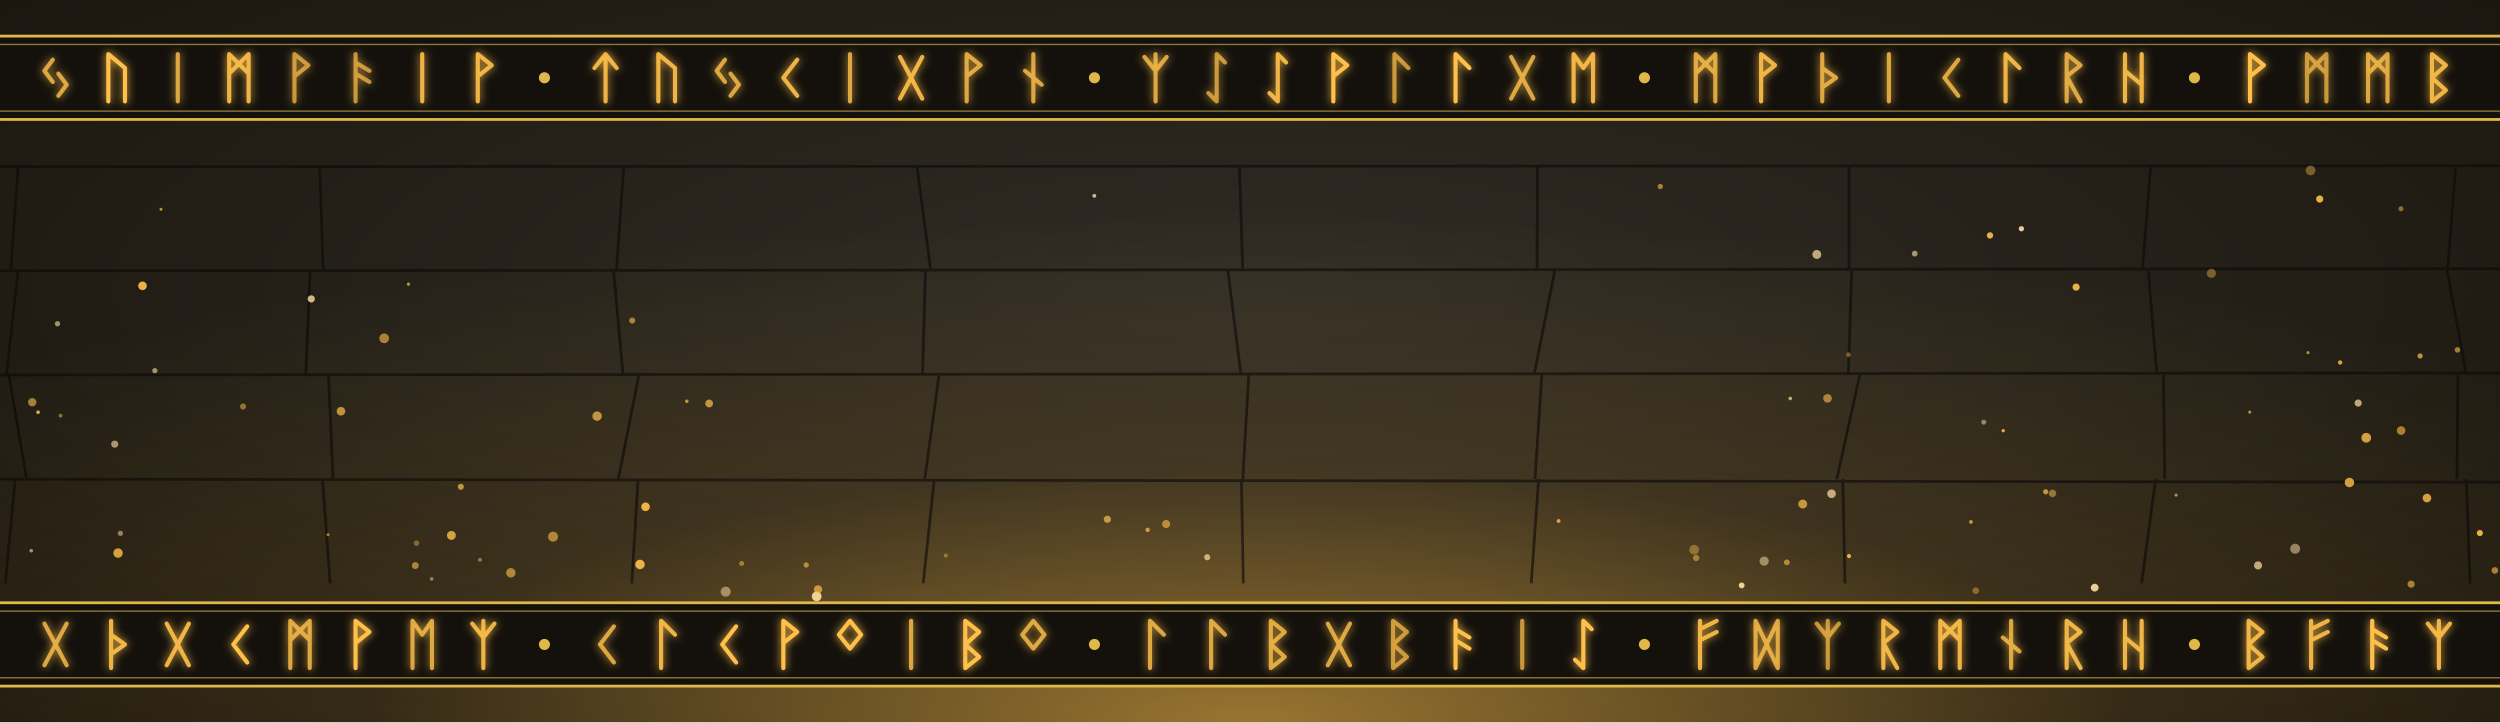
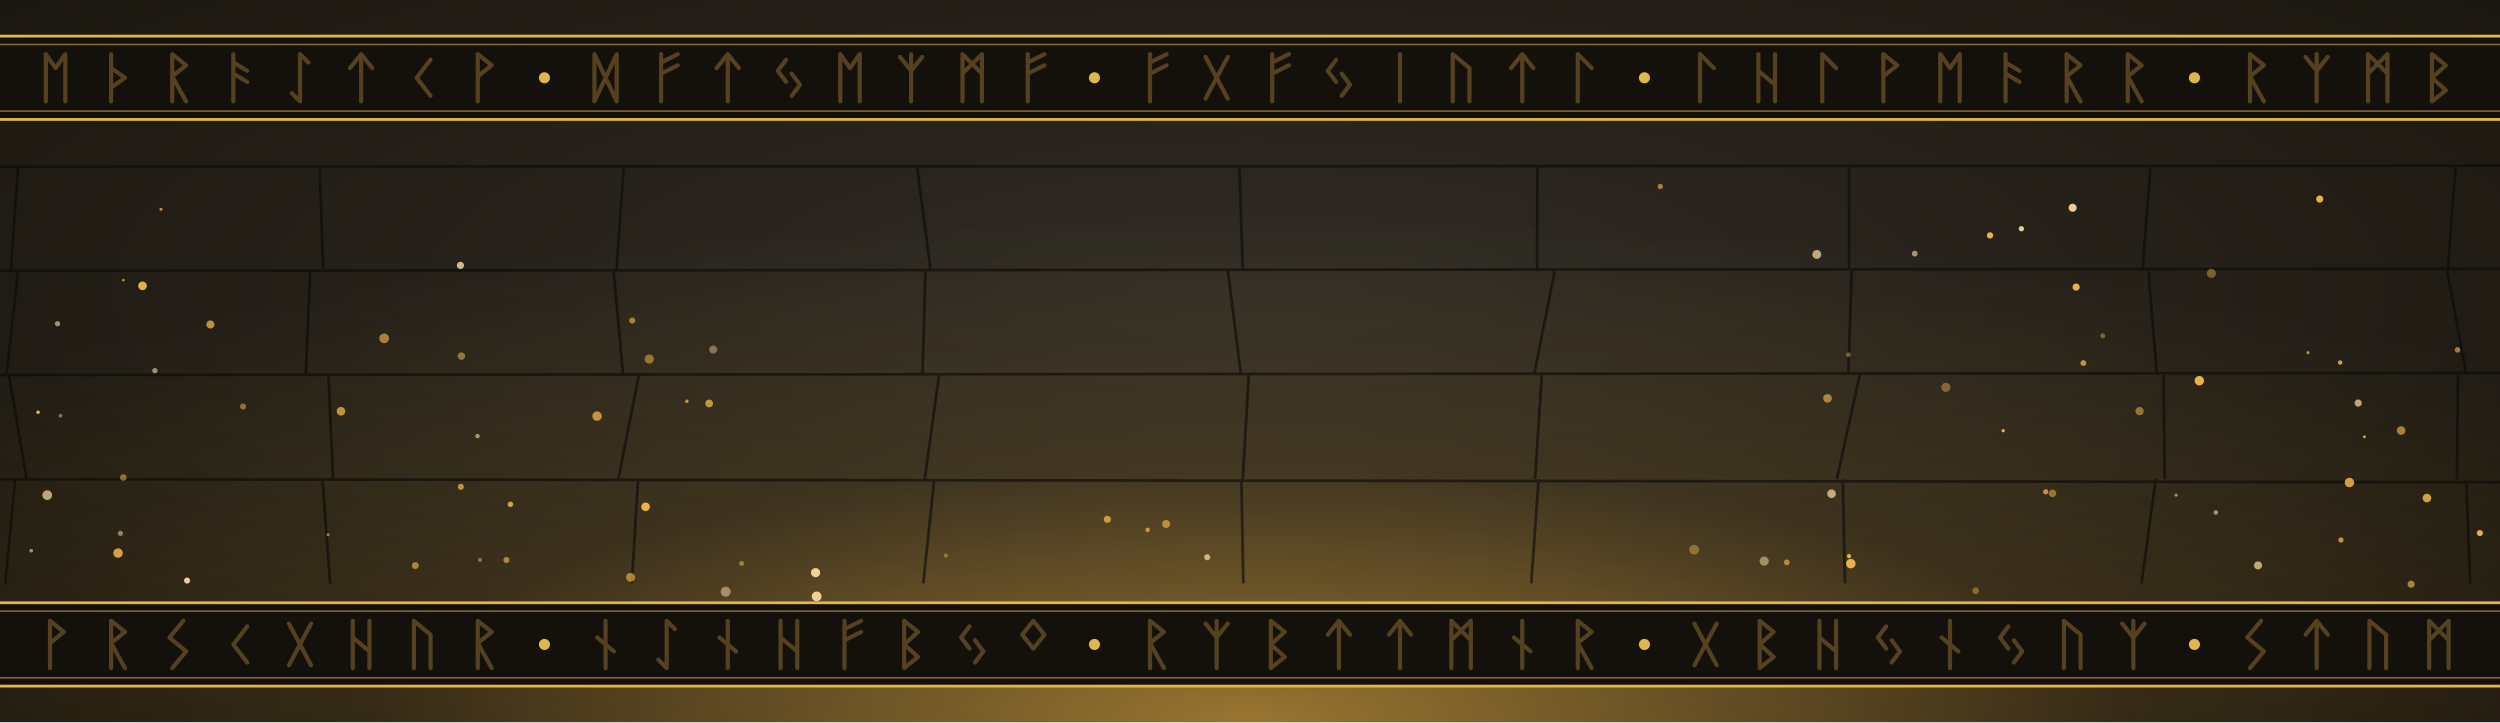
<svg xmlns="http://www.w3.org/2000/svg" viewBox="0 0 1800 520" preserveAspectRatio="xMidYMid slice">
  <defs>
    <radialGradient id="pedra" cx="50%" cy="40%" r="80%">
      <stop offset="0" stop-color="#302c25" />
      <stop offset=".7" stop-color="#1e1a12" />
      <stop offset="1" stop-color="#14110c" />
    </radialGradient>
    <radialGradient id="brasa" cx="50%" cy="100%" r="70%">
      <stop offset="0" stop-color="#ffc04a" stop-opacity=".55" />
      <stop offset=".5" stop-color="#ffc04a" stop-opacity=".12" />
      <stop offset="1" stop-color="#ffc04a" stop-opacity="0" />
    </radialGradient>
-     <filter id="acesa" x="-50%" y="-50%" width="200%" height="200%">
-       <feGaussianBlur stdDeviation="3" result="b" />
-       <feMerge>
-         <feMergeNode in="b" />
-         <feMergeNode in="SourceGraphic" />
-       </feMerge>
-     </filter>
  </defs>
  <rect width="1800" height="520" fill="url(#pedra)" />
  <rect width="1800" height="520" fill="url(#brasa)" />
  <g stroke="#0a0909" stroke-width="2" fill="none" opacity=".6">
    <line x1="0" y1="120" x2="1800" y2="119.349" />
    <line x1="13" y1="120" x2="7.8" y2="195" />
    <line x1="230.2" y1="120" x2="232.7" y2="195" />
    <line x1="449.1" y1="120" x2="443.8" y2="195" />
    <line x1="660.3" y1="120" x2="670.1" y2="195" />
    <line x1="892.4" y1="120" x2="894.8" y2="195" />
    <line x1="1106.9" y1="120" x2="1106.7" y2="195" />
    <line x1="1331.3" y1="120" x2="1331.3" y2="195" />
    <line x1="1548.4" y1="120" x2="1542.5" y2="195" />
    <line x1="1768.1" y1="120" x2="1762.3" y2="195" />
    <line x1="0" y1="195" x2="1800" y2="193.463" />
    <line x1="13" y1="195" x2="4.7" y2="270" />
    <line x1="223.3" y1="195" x2="220.1" y2="270" />
    <line x1="441.8" y1="195" x2="448.6" y2="270" />
    <line x1="666.3" y1="195" x2="664.2" y2="270" />
    <line x1="884.1" y1="195" x2="893.5" y2="270" />
    <line x1="1119.4" y1="195" x2="1104.5" y2="270" />
    <line x1="1333.2" y1="195" x2="1330.8" y2="270" />
    <line x1="1546.8" y1="195" x2="1553" y2="270" />
    <line x1="1761.9" y1="195" x2="1775.9" y2="270" />
    <line x1="0" y1="270" x2="1800" y2="268.523" />
    <line x1="6.4" y1="270" x2="19.2" y2="345" />
    <line x1="236.5" y1="270" x2="239.8" y2="345" />
    <line x1="460" y1="270" x2="445.2" y2="345" />
    <line x1="676.1" y1="270" x2="665.8" y2="345" />
    <line x1="899.1" y1="270" x2="894.8" y2="345" />
    <line x1="1110.1" y1="270" x2="1105.2" y2="345" />
    <line x1="1339" y1="270" x2="1322.5" y2="345" />
    <line x1="1557.7" y1="270" x2="1558.6" y2="345" />
    <line x1="1769.7" y1="270" x2="1769" y2="345" />
    <line x1="0" y1="345" x2="1800" y2="347.165" />
    <line x1="11" y1="345" x2="3.8" y2="420" />
    <line x1="232.2" y1="345" x2="237.7" y2="420" />
    <line x1="459.4" y1="345" x2="454.9" y2="420" />
    <line x1="672.7" y1="345" x2="664.7" y2="420" />
    <line x1="893.8" y1="345" x2="895.2" y2="420" />
    <line x1="1107.8" y1="345" x2="1102.5" y2="420" />
    <line x1="1326.8" y1="345" x2="1328.4" y2="420" />
    <line x1="1552.1" y1="345" x2="1541.9" y2="420" />
    <line x1="1775.7" y1="345" x2="1778.5" y2="420" />
  </g>
  <rect x="-4" y="26" width="1808" height="60" fill="#14110c" stroke="#e0b84a" stroke-width="2" />
  <line x1="0" y1="32" x2="1800" y2="32" stroke="#e0b84a" stroke-width="1" opacity=".6" />
  <line x1="0" y1="80" x2="1800" y2="80" stroke="#e0b84a" stroke-width="1" opacity=".6" />
-   <g fill="none" stroke="#ffc04a" stroke-width="3" stroke-linecap="round" stroke-linejoin="round" filter="url(#acesa)">
-     <path transform="translate(30 39)" d="M8 4L2 12L8 20M12 14L18 22L12 30" opacity="0.8" />
-     <path transform="translate(74 39)" d="M4 34V0L16 10V34" opacity="1" />
-     <path transform="translate(118 39)" d="M10 0V34" opacity="0.8" />
-     <path transform="translate(162 39)" d="M3 34V0L17 14M17 34V0L3 14" opacity="0.9" />
-     <path transform="translate(206 39)" d="M6 34V0L16 8L6 16" opacity="0.7" />
-     <path transform="translate(250 39)" d="M6 0V34M6 6L16 12M6 14L16 20" opacity="0.7" />
-     <path transform="translate(294 39)" d="M10 0V34" opacity="0.9" />
-     <path transform="translate(338 39)" d="M6 34V0L16 8L6 16" opacity="0.9" />
-   </g>
  <circle cx="392" cy="56" r="4" fill="#e0b84a" />
-   <g fill="none" stroke="#ffc04a" stroke-width="3" stroke-linecap="round" stroke-linejoin="round" filter="url(#acesa)">
-     <path transform="translate(426 39)" d="M10 0V34M10 0L2 10M10 0L18 10" opacity="0.9" />
-     <path transform="translate(470 39)" d="M4 34V0L16 10V34" opacity="0.9" />
-     <path transform="translate(514 39)" d="M8 4L2 12L8 20M12 14L18 22L12 30" opacity="0.8" />
-     <path transform="translate(558 39)" d="M16 4L6 17L16 30" opacity="0.9" />
-     <path transform="translate(602 39)" d="M10 0V34" opacity="0.8" />
-     <path transform="translate(646 39)" d="M2 2L18 32M18 2L2 32" opacity="0.9" />
-     <path transform="translate(690 39)" d="M6 34V0L16 8L6 16" opacity="0.8" />
-     <path transform="translate(734 39)" d="M10 0V34M4 12L16 22" opacity="0.8" />
-   </g>
  <circle cx="788" cy="56" r="4" fill="#e0b84a" />
-   <g fill="none" stroke="#ffc04a" stroke-width="3" stroke-linecap="round" stroke-linejoin="round" filter="url(#acesa)">
-     <path transform="translate(822 39)" d="M10 0V34M10 12L2 2M10 12L18 2" opacity="0.8" />
-     <path transform="translate(866 39)" d="M10 0V34M10 0L16 6M10 34L4 28" opacity="0.7" />
-     <path transform="translate(910 39)" d="M10 0V34M10 0L16 6M10 34L4 28" opacity="0.9" />
-     <path transform="translate(954 39)" d="M6 34V0L16 8L6 16" opacity="1" />
-     <path transform="translate(998 39)" d="M6 0V34M6 0L16 10" opacity="0.7" />
-     <path transform="translate(1042 39)" d="M6 0V34M6 0L16 10" opacity="1" />
-     <path transform="translate(1086 39)" d="M2 2L18 32M18 2L2 32" opacity="0.8" />
-     <path transform="translate(1130 39)" d="M3 34V0L10 10L17 0V34" opacity="0.9" />
-   </g>
  <circle cx="1184" cy="56" r="4" fill="#e0b84a" />
-   <g fill="none" stroke="#ffc04a" stroke-width="3" stroke-linecap="round" stroke-linejoin="round" filter="url(#acesa)">
-     <path transform="translate(1218 39)" d="M3 34V0L17 14M17 34V0L3 14" opacity="0.8" />
-     <path transform="translate(1262 39)" d="M6 34V0L16 8L6 16" opacity="0.9" />
-     <path transform="translate(1306 39)" d="M6 0V34M6 10L16 17L6 24" opacity="0.8" />
-     <path transform="translate(1350 39)" d="M10 0V34" opacity="0.8" />
-     <path transform="translate(1394 39)" d="M16 4L6 17L16 30" opacity="0.8" />
-     <path transform="translate(1438 39)" d="M6 0V34M6 0L16 10" opacity="0.9" />
-     <path transform="translate(1482 39)" d="M6 34V0L16 8L6 16L16 34" opacity="0.8" />
-     <path transform="translate(1526 39)" d="M4 0V34M16 0V34M4 12L16 22" opacity="0.9" />
-   </g>
  <circle cx="1580" cy="56" r="4" fill="#e0b84a" />
-   <g fill="none" stroke="#ffc04a" stroke-width="3" stroke-linecap="round" stroke-linejoin="round" filter="url(#acesa)">
-     <path transform="translate(1614 39)" d="M6 34V0L16 8L6 16" opacity="1" />
-     <path transform="translate(1658 39)" d="M3 34V0L17 14M17 34V0L3 14" opacity="0.7" />
-     <path transform="translate(1702 39)" d="M3 34V0L17 14M17 34V0L3 14" opacity="0.8" />
-     <path transform="translate(1746 39)" d="M5 0V34M5 0L15 8L5 17L15 26L5 34" opacity="0.9" />
-   </g>
  <rect x="-4" y="434" width="1808" height="60" fill="#14110c" stroke="#e0b84a" stroke-width="2" />
  <line x1="0" y1="440" x2="1800" y2="440" stroke="#e0b84a" stroke-width="1" opacity=".6" />
  <line x1="0" y1="488" x2="1800" y2="488" stroke="#e0b84a" stroke-width="1" opacity=".6" />
-   <g fill="none" stroke="#ffc04a" stroke-width="3" stroke-linecap="round" stroke-linejoin="round" filter="url(#acesa)">
-     <path transform="translate(30 447)" d="M2 2L18 32M18 2L2 32" opacity="0.8" />
-     <path transform="translate(74 447)" d="M6 0V34M6 10L16 17L6 24" opacity="0.9" />
-     <path transform="translate(118 447)" d="M2 2L18 32M18 2L2 32" opacity="0.9" />
-     <path transform="translate(162 447)" d="M16 4L6 17L16 30" opacity="1" />
-     <path transform="translate(206 447)" d="M3 34V0L17 14M17 34V0L3 14" opacity="0.8" />
-     <path transform="translate(250 447)" d="M6 34V0L16 8L6 16" opacity="1" />
-     <path transform="translate(294 447)" d="M3 34V0L10 10L17 0V34" opacity="0.8" />
-     <path transform="translate(338 447)" d="M10 0V34M10 12L2 2M10 12L18 2" opacity="0.9" />
+   <circle cx="392" cy="464" r="4" fill="#e0b84a" />
+   <circle cx="788" cy="464" r="4" fill="#e0b84a" />
+   <circle cx="1184" cy="464" r="4" fill="#e0b84a" />
+   <circle cx="1580" cy="464" r="4" fill="#e0b84a" />
+   <g fill="none" stroke="#ffc04a" stroke-width="3" stroke-linecap="round" stroke-linejoin="round" opacity=".28">
+     <path transform="translate(30 39)" d="M3 34V0L10 10L17 0V34" />
+     <path transform="translate(74 39)" d="M6 0V34M6 10L16 17L6 24" />
+     <path transform="translate(118 39)" d="M6 34V0L16 8L6 16L16 34" />
+     <path transform="translate(162 39)" d="M6 0V34M6 6L16 12M6 14L16 20" />
+     <path transform="translate(206 39)" d="M10 0V34M10 0L16 6M10 34L4 28" />
+     <path transform="translate(250 39)" d="M10 0V34M10 0L2 10M10 0L18 10" />
+     <path transform="translate(294 39)" d="M16 4L6 17L16 30" />
+     <path transform="translate(338 39)" d="M6 34V0L16 8L6 16" />
+     <path transform="translate(426 39)" d="M2 0V34L18 0V34L2 0" />
+     <path transform="translate(470 39)" d="M6 0V34M6 6L18 0M6 14L18 8" />
+     <path transform="translate(514 39)" d="M10 0V34M10 0L2 10M10 0L18 10" />
+     <path transform="translate(558 39)" d="M8 4L2 12L8 20M12 14L18 22L12 30" />
+     <path transform="translate(602 39)" d="M3 34V0L10 10L17 0V34" />
+     <path transform="translate(646 39)" d="M10 0V34M10 12L2 2M10 12L18 2" />
+     <path transform="translate(690 39)" d="M3 34V0L17 14M17 34V0L3 14" />
+     <path transform="translate(734 39)" d="M6 0V34M6 6L18 0M6 14L18 8" />
+     <path transform="translate(822 39)" d="M6 0V34M6 6L18 0M6 14L18 8" />
+     <path transform="translate(866 39)" d="M2 2L18 32M18 2L2 32" />
+     <path transform="translate(910 39)" d="M6 0V34M6 6L18 0M6 14L18 8" />
+     <path transform="translate(954 39)" d="M8 4L2 12L8 20M12 14L18 22L12 30" />
+     <path transform="translate(998 39)" d="M10 0V34" />
+     <path transform="translate(1042 39)" d="M4 34V0L16 10V34" />
+     <path transform="translate(1086 39)" d="M10 0V34M10 0L2 10M10 0L18 10" />
+     <path transform="translate(1130 39)" d="M6 0V34M6 0L16 10" />
+     <path transform="translate(1218 39)" d="M6 0V34M6 0L16 10" />
+     <path transform="translate(1262 39)" d="M4 0V34M16 0V34M4 12L16 22" />
+     <path transform="translate(1306 39)" d="M6 0V34M6 0L16 10" />
+     <path transform="translate(1350 39)" d="M6 34V0L16 8L6 16" />
+     <path transform="translate(1394 39)" d="M3 34V0L10 10L17 0V34" />
+     <path transform="translate(1438 39)" d="M6 0V34M6 6L16 12M6 14L16 20" />
+     <path transform="translate(1482 39)" d="M6 34V0L16 8L6 16L16 34" />
+     <path transform="translate(1526 39)" d="M6 34V0L16 8L6 16L16 34" />
+     <path transform="translate(1614 39)" d="M6 34V0L16 8L6 16L16 34" />
+     <path transform="translate(1658 39)" d="M10 0V34M10 12L2 2M10 12L18 2" />
+     <path transform="translate(1702 39)" d="M3 34V0L17 14M17 34V0L3 14" />
+     <path transform="translate(1746 39)" d="M5 0V34M5 0L15 8L5 17L15 26L5 34" />
+     <path transform="translate(30 447)" d="M6 34V0L16 8L6 16" />
+     <path transform="translate(74 447)" d="M6 34V0L16 8L6 16L16 34" />
+     <path transform="translate(118 447)" d="M14 0L4 12L16 22L6 34" />
+     <path transform="translate(162 447)" d="M16 4L6 17L16 30" />
+     <path transform="translate(206 447)" d="M2 2L18 32M18 2L2 32" />
+     <path transform="translate(250 447)" d="M4 0V34M16 0V34M4 12L16 22" />
+     <path transform="translate(294 447)" d="M4 34V0L16 10V34" />
+     <path transform="translate(338 447)" d="M6 34V0L16 8L6 16L16 34" />
+     <path transform="translate(426 447)" d="M10 0V34M4 12L16 22" />
+     <path transform="translate(470 447)" d="M10 0V34M10 0L16 6M10 34L4 28" />
+     <path transform="translate(514 447)" d="M10 0V34M4 12L16 22" />
+     <path transform="translate(558 447)" d="M4 0V34M16 0V34M4 12L16 22" />
+     <path transform="translate(602 447)" d="M6 0V34M6 6L18 0M6 14L18 8" />
+     <path transform="translate(646 447)" d="M5 0V34M5 0L15 8L5 17L15 26L5 34" />
+     <path transform="translate(690 447)" d="M8 4L2 12L8 20M12 14L18 22L12 30" />
+     <path transform="translate(734 447)" d="M10 0L18 10L10 20L2 10Z" />
+     <path transform="translate(822 447)" d="M6 34V0L16 8L6 16L16 34" />
+     <path transform="translate(866 447)" d="M10 0V34M10 12L2 2M10 12L18 2" />
+     <path transform="translate(910 447)" d="M5 0V34M5 0L15 8L5 17L15 26L5 34" />
+     <path transform="translate(954 447)" d="M10 0V34M10 0L2 10M10 0L18 10" />
+     <path transform="translate(998 447)" d="M10 0V34M10 0L2 10M10 0L18 10" />
+     <path transform="translate(1042 447)" d="M3 34V0L17 14M17 34V0L3 14" />
+     <path transform="translate(1086 447)" d="M10 0V34M4 12L16 22" />
+     <path transform="translate(1130 447)" d="M6 34V0L16 8L6 16L16 34" />
+     <path transform="translate(1218 447)" d="M2 2L18 32M18 2L2 32" />
+     <path transform="translate(1262 447)" d="M5 0V34M5 0L15 8L5 17L15 26L5 34" />
+     <path transform="translate(1306 447)" d="M4 0V34M16 0V34M4 12L16 22" />
+     <path transform="translate(1350 447)" d="M8 4L2 12L8 20M12 14L18 22L12 30" />
+     <path transform="translate(1394 447)" d="M10 0V34M4 12L16 22" />
+     <path transform="translate(1438 447)" d="M8 4L2 12L8 20M12 14L18 22L12 30" />
+     <path transform="translate(1482 447)" d="M4 34V0L16 10V34" />
+     <path transform="translate(1526 447)" d="M10 0V34M10 12L2 2M10 12L18 2" />
+     <path transform="translate(1614 447)" d="M14 0L4 12L16 22L6 34" />
+     <path transform="translate(1658 447)" d="M10 0V34M10 0L2 10M10 0L18 10" />
+     <path transform="translate(1702 447)" d="M4 34V0L16 10V34" />
+     <path transform="translate(1746 447)" d="M3 34V0L17 14M17 34V0L3 14" />
  </g>
-   <circle cx="392" cy="464" r="4" fill="#e0b84a" />
-   <g fill="none" stroke="#ffc04a" stroke-width="3" stroke-linecap="round" stroke-linejoin="round" filter="url(#acesa)">
-     <path transform="translate(426 447)" d="M16 4L6 17L16 30" opacity="0.8" />
-     <path transform="translate(470 447)" d="M6 0V34M6 0L16 10" opacity="0.9" />
-     <path transform="translate(514 447)" d="M16 4L6 17L16 30" opacity="1" />
-     <path transform="translate(558 447)" d="M6 34V0L16 8L6 16" opacity="1" />
-     <path transform="translate(602 447)" d="M10 0L18 10L10 20L2 10Z" opacity="1" />
-     <path transform="translate(646 447)" d="M10 0V34" opacity="0.8" />
-     <path transform="translate(690 447)" d="M5 0V34M5 0L15 8L5 17L15 26L5 34" opacity="1" />
-     <path transform="translate(734 447)" d="M10 0L18 10L10 20L2 10Z" opacity="0.8" />
-   </g>
-   <circle cx="788" cy="464" r="4" fill="#e0b84a" />
-   <g fill="none" stroke="#ffc04a" stroke-width="3" stroke-linecap="round" stroke-linejoin="round" filter="url(#acesa)">
-     <path transform="translate(822 447)" d="M6 0V34M6 0L16 10" opacity="0.8" />
-     <path transform="translate(866 447)" d="M6 0V34M6 0L16 10" opacity="0.8" />
-     <path transform="translate(910 447)" d="M5 0V34M5 0L15 8L5 17L15 26L5 34" opacity="0.8" />
-     <path transform="translate(954 447)" d="M2 2L18 32M18 2L2 32" opacity="0.8" />
-     <path transform="translate(998 447)" d="M5 0V34M5 0L15 8L5 17L15 26L5 34" opacity="0.7" />
-     <path transform="translate(1042 447)" d="M6 0V34M6 6L16 12M6 14L16 20" opacity="1" />
-     <path transform="translate(1086 447)" d="M10 0V34" opacity="0.7" />
-     <path transform="translate(1130 447)" d="M10 0V34M10 0L16 6M10 34L4 28" opacity="1" />
-   </g>
-   <circle cx="1184" cy="464" r="4" fill="#e0b84a" />
-   <g fill="none" stroke="#ffc04a" stroke-width="3" stroke-linecap="round" stroke-linejoin="round" filter="url(#acesa)">
-     <path transform="translate(1218 447)" d="M6 0V34M6 6L18 0M6 14L18 8" opacity="0.9" />
-     <path transform="translate(1262 447)" d="M2 0V34L18 0V34L2 0" opacity="0.8" />
-     <path transform="translate(1306 447)" d="M10 0V34M10 12L2 2M10 12L18 2" opacity="0.7" />
-     <path transform="translate(1350 447)" d="M6 34V0L16 8L6 16L16 34" opacity="0.9" />
-     <path transform="translate(1394 447)" d="M3 34V0L17 14M17 34V0L3 14" opacity="0.9" />
-     <path transform="translate(1438 447)" d="M10 0V34M4 12L16 22" opacity="0.8" />
-     <path transform="translate(1482 447)" d="M6 34V0L16 8L6 16L16 34" opacity="0.9" />
-     <path transform="translate(1526 447)" d="M4 0V34M16 0V34M4 12L16 22" opacity="0.9" />
-   </g>
-   <circle cx="1580" cy="464" r="4" fill="#e0b84a" />
-   <g fill="none" stroke="#ffc04a" stroke-width="3" stroke-linecap="round" stroke-linejoin="round" filter="url(#acesa)">
-     <path transform="translate(1614 447)" d="M5 0V34M5 0L15 8L5 17L15 26L5 34" opacity="0.9" />
-     <path transform="translate(1658 447)" d="M6 0V34M6 6L18 0M6 14L18 8" opacity="0.9" />
-     <path transform="translate(1702 447)" d="M6 0V34M6 6L16 12M6 14L16 20" opacity="1" />
-     <path transform="translate(1746 447)" d="M10 0V34M10 12L2 2M10 12L18 2" opacity="0.9" />
-   </g>
+   <circle cx="134.7" cy="418" r="2.2" fill="#ffe0a5" opacity="0.9" />
+   <circle cx="88.8" cy="201.7" r="1" fill="#ffc04a" opacity="0.7" />
+   <circle cx="88.8" cy="343.8" r="2.4" fill="#ffc04a" opacity="0.5" />
+   <circle cx="332.2" cy="256.4" r="2.7" fill="#ffc04a" opacity="0.5" />
+   <circle cx="587.2" cy="412.3" r="3.3" fill="#ffe0a5" opacity="0.9" />
+   <circle cx="1500" cy="261.4" r="2.1" fill="#ffc04a" opacity="0.7" />
+   <circle cx="1514" cy="241.8" r="1.8" fill="#ffc04a" opacity="0.4" />
+   <circle cx="343.8" cy="314" r="1.6" fill="#ffe0a5" opacity="0.6" />
+   <circle cx="1595.4" cy="369" r="1.6" fill="#ffe0a5" opacity="0.6" />
+   <circle cx="1401" cy="278.9" r="3.3" fill="#ffc04a" opacity="0.4" />
+   <circle cx="1540.5" cy="296" r="3" fill="#ffc04a" opacity="0.5" />
+   <circle cx="331.5" cy="191.1" r="2.6" fill="#ffe0a5" opacity="0.8" />
+   <circle cx="454" cy="415.7" r="3.2" fill="#ffc04a" opacity="0.6" />
+   <circle cx="1685.5" cy="388.8" r="1.9" fill="#ffc04a" opacity="0.7" />
+   <circle cx="467.5" cy="258.5" r="3.3" fill="#ffc04a" opacity="0.5" />
+   <circle cx="1583.5" cy="274.1" r="3.4" fill="#ffc04a" opacity="0.9" />
+   <circle cx="1332.6" cy="405.8" r="3.4" fill="#ffc04a" opacity="0.9" />
+   <circle cx="364.6" cy="403.2" r="2.2" fill="#ffc04a" opacity="0.6" />
+   <circle cx="513.5" cy="251.7" r="2.9" fill="#ffe0a5" opacity="0.4" />
+   <circle cx="1702.4" cy="314.5" r="1" fill="#ffc04a" opacity="0.9" />
+   <circle cx="34" cy="356.5" r="3.5" fill="#ffe0a5" opacity="0.7" />
+   <circle cx="151.5" cy="233.6" r="2.9" fill="#ffc04a" opacity="0.7" />
+   <circle cx="367.5" cy="363.1" r="2" fill="#ffc04a" opacity="0.8" />
+   <circle cx="1492.3" cy="149.6" r="2.9" fill="#ffe0a5" opacity="0.9" />
  <circle cx="1684.9" cy="261" r="1.6" fill="#ffc04a" opacity="0.8" />
  <circle cx="1736" cy="420.6" r="2.6" fill="#ffc04a" opacity="0.6" />
  <circle cx="1422.5" cy="425.3" r="2.4" fill="#ffc04a" opacity="0.4" />
  <circle cx="1625.8" cy="407.1" r="2.9" fill="#ffe0a5" opacity="0.7" />
  <circle cx="1455.4" cy="164.7" r="1.9" fill="#ffe0a5" opacity="0.9" />
  <circle cx="588" cy="429.4" r="3.5" fill="#ffe0a5" opacity="0.9" />
  <circle cx="331.8" cy="350.5" r="2.2" fill="#ffc04a" opacity="0.7" />
  <circle cx="236.2" cy="385" r="1.1" fill="#ffc04a" opacity="0.6" />
  <circle cx="534" cy="405.7" r="1.8" fill="#ffc04a" opacity="0.5" />
  <circle cx="1691.6" cy="347.4" r="3.4" fill="#ffc04a" opacity="0.8" />
  <circle cx="27.4" cy="296.8" r="1.3" fill="#ffc04a" opacity="0.9" />
  <circle cx="1330.9" cy="255.4" r="1.7" fill="#ffc04a" opacity="0.4" />
  <circle cx="1592.2" cy="196.8" r="3.3" fill="#ffc04a" opacity="0.4" />
  <circle cx="111.5" cy="266.9" r="1.9" fill="#ffe0a5" opacity="0.6" />
  <circle cx="494.5" cy="288.9" r="1.3" fill="#ffc04a" opacity="0.7" />
  <circle cx="115.9" cy="150.7" r="1.1" fill="#ffc04a" opacity="0.7" />
  <circle cx="1769.4" cy="251.9" r="2" fill="#ffc04a" opacity="0.6" />
  <circle cx="681" cy="400" r="1.5" fill="#ffc04a" opacity="0.4" />
  <circle cx="102.6" cy="205.8" r="3.1" fill="#ffc04a" opacity="0.9" />
  <circle cx="839.6" cy="377.3" r="2.9" fill="#ffc04a" opacity="0.6" />
  <circle cx="1318.7" cy="355.5" r="3.1" fill="#ffe0a5" opacity="0.7" />
  <circle cx="175" cy="292.7" r="2.2" fill="#ffc04a" opacity="0.5" />
  <circle cx="1195.4" cy="134.3" r="1.9" fill="#ffc04a" opacity="0.6" />
  <circle cx="1270.2" cy="404" r="3.3" fill="#ffe0a5" opacity="0.5" />
  <circle cx="1331.3" cy="400.4" r="1.5" fill="#ffc04a" opacity="0.9" />
  <circle cx="86.7" cy="384" r="1.9" fill="#ffe0a5" opacity="0.5" />
  <circle cx="522.5" cy="426" r="3.6" fill="#ffe0a5" opacity="0.5" />
  <circle cx="464.8" cy="364.9" r="3.1" fill="#ffc04a" opacity="0.9" />
  <circle cx="1432.8" cy="169.5" r="2.3" fill="#ffc04a" opacity="0.9" />
  <circle cx="1566.8" cy="356.5" r="1.1" fill="#ffe0a5" opacity="0.6" />
  <circle cx="85" cy="398.2" r="3.4" fill="#ffc04a" opacity="0.8" />
  <circle cx="826.3" cy="381.5" r="1.6" fill="#ffc04a" opacity="0.7" />
  <circle cx="797.3" cy="373.9" r="2.6" fill="#ffc04a" opacity="0.7" />
  <circle cx="429.9" cy="299.6" r="3.4" fill="#ffc04a" opacity="0.7" />
  <circle cx="1472.9" cy="354.1" r="1.9" fill="#ffc04a" opacity="0.7" />
  <circle cx="1670.2" cy="143.3" r="2.6" fill="#ffc04a" opacity="0.9" />
  <circle cx="1728.8" cy="310" r="3.1" fill="#ffc04a" opacity="0.6" />
  <circle cx="345.6" cy="403.1" r="1.4" fill="#ffc04a" opacity="0.5" />
  <circle cx="1494.8" cy="206.7" r="2.6" fill="#ffc04a" opacity="0.9" />
  <circle cx="1378.6" cy="182.6" r="2.1" fill="#ffe0a5" opacity="0.6" />
  <circle cx="455.2" cy="230.8" r="2.2" fill="#ffc04a" opacity="0.6" />
  <circle cx="1219.8" cy="395.8" r="3.5" fill="#ffc04a" opacity="0.4" />
  <circle cx="1785.5" cy="383.8" r="2.2" fill="#ffc04a" opacity="0.9" />
  <circle cx="1315.8" cy="286.8" r="3.1" fill="#ffc04a" opacity="0.6" />
  <circle cx="1697.9" cy="290.2" r="2.6" fill="#ffe0a5" opacity="0.7" />
  <circle cx="1308.1" cy="183.2" r="3.2" fill="#ffe0a5" opacity="0.7" />
  <circle cx="245.5" cy="296.1" r="3.1" fill="#ffc04a" opacity="0.7" />
  <circle cx="510.6" cy="290.5" r="2.8" fill="#ffc04a" opacity="0.7" />
  <circle cx="1661.8" cy="253.9" r="1.1" fill="#ffc04a" opacity="0.7" />
  <circle cx="869.2" cy="401.2" r="2.2" fill="#ffe0a5" opacity="0.7" />
  <circle cx="1477.8" cy="355.2" r="2.7" fill="#ffc04a" opacity="0.5" />
  <circle cx="1286.5" cy="404.9" r="2.1" fill="#ffc04a" opacity="0.6" />
  <circle cx="41.4" cy="233.1" r="1.9" fill="#ffe0a5" opacity="0.6" />
  <circle cx="1747.4" cy="358.6" r="3.1" fill="#ffc04a" opacity="0.8" />
  <circle cx="43.6" cy="299.3" r="1.4" fill="#ffc04a" opacity="0.5" />
  <circle cx="276.6" cy="243.6" r="3.5" fill="#ffc04a" opacity="0.6" />
  <circle cx="299" cy="407.2" r="2.5" fill="#ffc04a" opacity="0.6" />
  <circle cx="1442.3" cy="310.1" r="1.2" fill="#ffc04a" opacity="0.9" />
  <circle cx="22.5" cy="396.5" r="1.3" fill="#ffe0a5" opacity="0.6" />
-   <circle cx="787.9" cy="141" r="1.4" fill="#ffe0a5" opacity="0.8" />
-   <circle cx="299.9" cy="391.1" r="2" fill="#ffc04a" opacity="0.4" />
-   <circle cx="1742.5" cy="256.3" r="1.9" fill="#ffc04a" opacity="0.7" />
-   <circle cx="1728.7" cy="150.3" r="1.8" fill="#ffc04a" opacity="0.5" />
-   <circle cx="460.8" cy="406.4" r="3.4" fill="#ffc04a" opacity="0.9" />
-   <circle cx="1221.2" cy="401.7" r="2.3" fill="#ffc04a" opacity="0.5" />
-   <circle cx="1289" cy="286.9" r="1.3" fill="#ffe0a5" opacity="0.7" />
-   <circle cx="294.1" cy="204.6" r="1.2" fill="#ffc04a" opacity="0.7" />
-   <circle cx="224.1" cy="215.2" r="2.6" fill="#ffe0a5" opacity="0.8" />
-   <circle cx="325" cy="385.5" r="3.2" fill="#ffc04a" opacity="0.8" />
-   <circle cx="1619.8" cy="296.7" r="1.1" fill="#ffc04a" opacity="0.7" />
-   <circle cx="82.6" cy="319.8" r="2.6" fill="#ffe0a5" opacity="0.6" />
-   <circle cx="580.5" cy="406.8" r="1.9" fill="#ffc04a" opacity="0.6" />
-   <circle cx="1428.3" cy="304" r="1.8" fill="#ffe0a5" opacity="0.5" />
-   <circle cx="23.2" cy="289.6" r="3" fill="#ffc04a" opacity="0.6" />
-   <circle cx="1796.3" cy="410.7" r="2.4" fill="#ffc04a" opacity="0.6" />
-   <circle cx="1508.2" cy="423.1" r="2.8" fill="#ffe0a5" opacity="0.9" />
-   <circle cx="1254" cy="421.5" r="2.1" fill="#ffe0a5" opacity="0.9" />
-   <circle cx="589" cy="424.4" r="3" fill="#ffc04a" opacity="0.7" />
-   <circle cx="1122.2" cy="375.1" r="1.4" fill="#ffc04a" opacity="0.8" />
-   <circle cx="1298" cy="362.9" r="3.2" fill="#ffc04a" opacity="0.7" />
-   <circle cx="1652.5" cy="395.1" r="3.6" fill="#ffe0a5" opacity="0.5" />
-   <circle cx="1663.6" cy="122.7" r="3.5" fill="#ffc04a" opacity="0.4" />
-   <circle cx="310.8" cy="416.8" r="1.3" fill="#ffe0a5" opacity="0.5" />
-   <circle cx="367.8" cy="412.4" r="3.4" fill="#ffc04a" opacity="0.6" />
-   <circle cx="1703.7" cy="315.2" r="3.5" fill="#ffc04a" opacity="0.8" />
-   <circle cx="1419.1" cy="375.8" r="1.4" fill="#ffc04a" opacity="0.7" />
-   <circle cx="398.2" cy="386.4" r="3.6" fill="#ffc04a" opacity="0.6" />
</svg>
